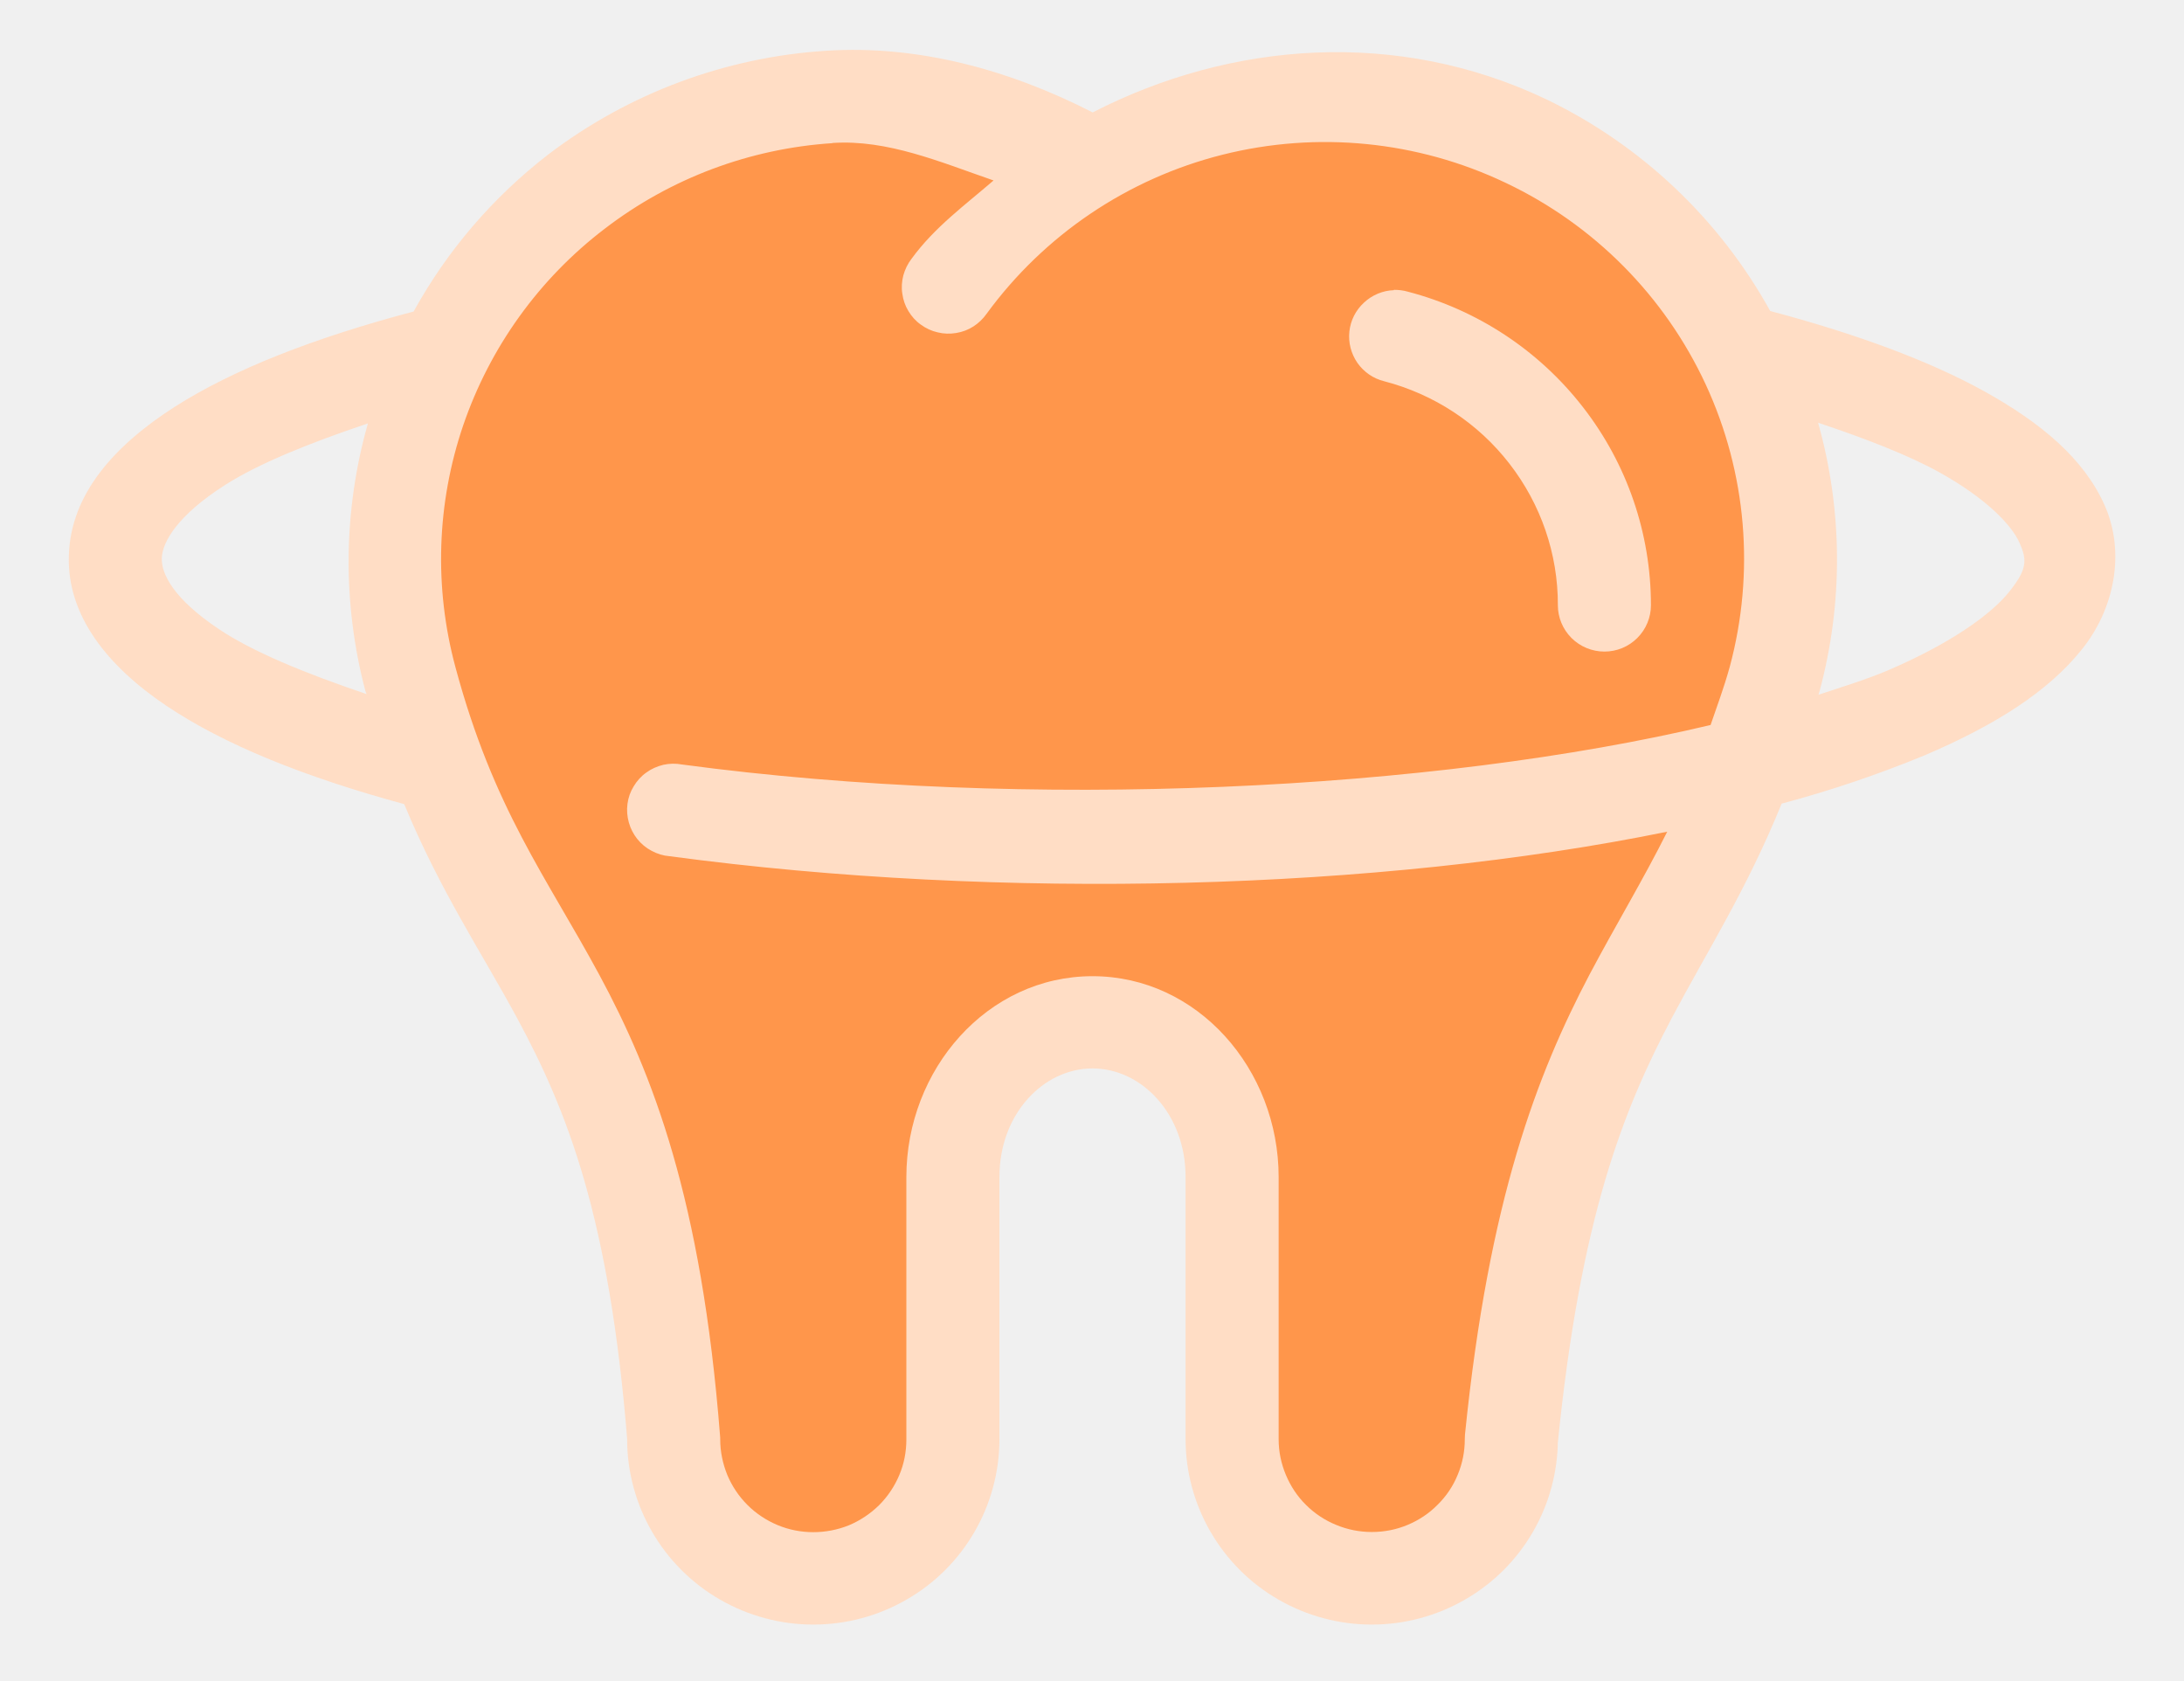
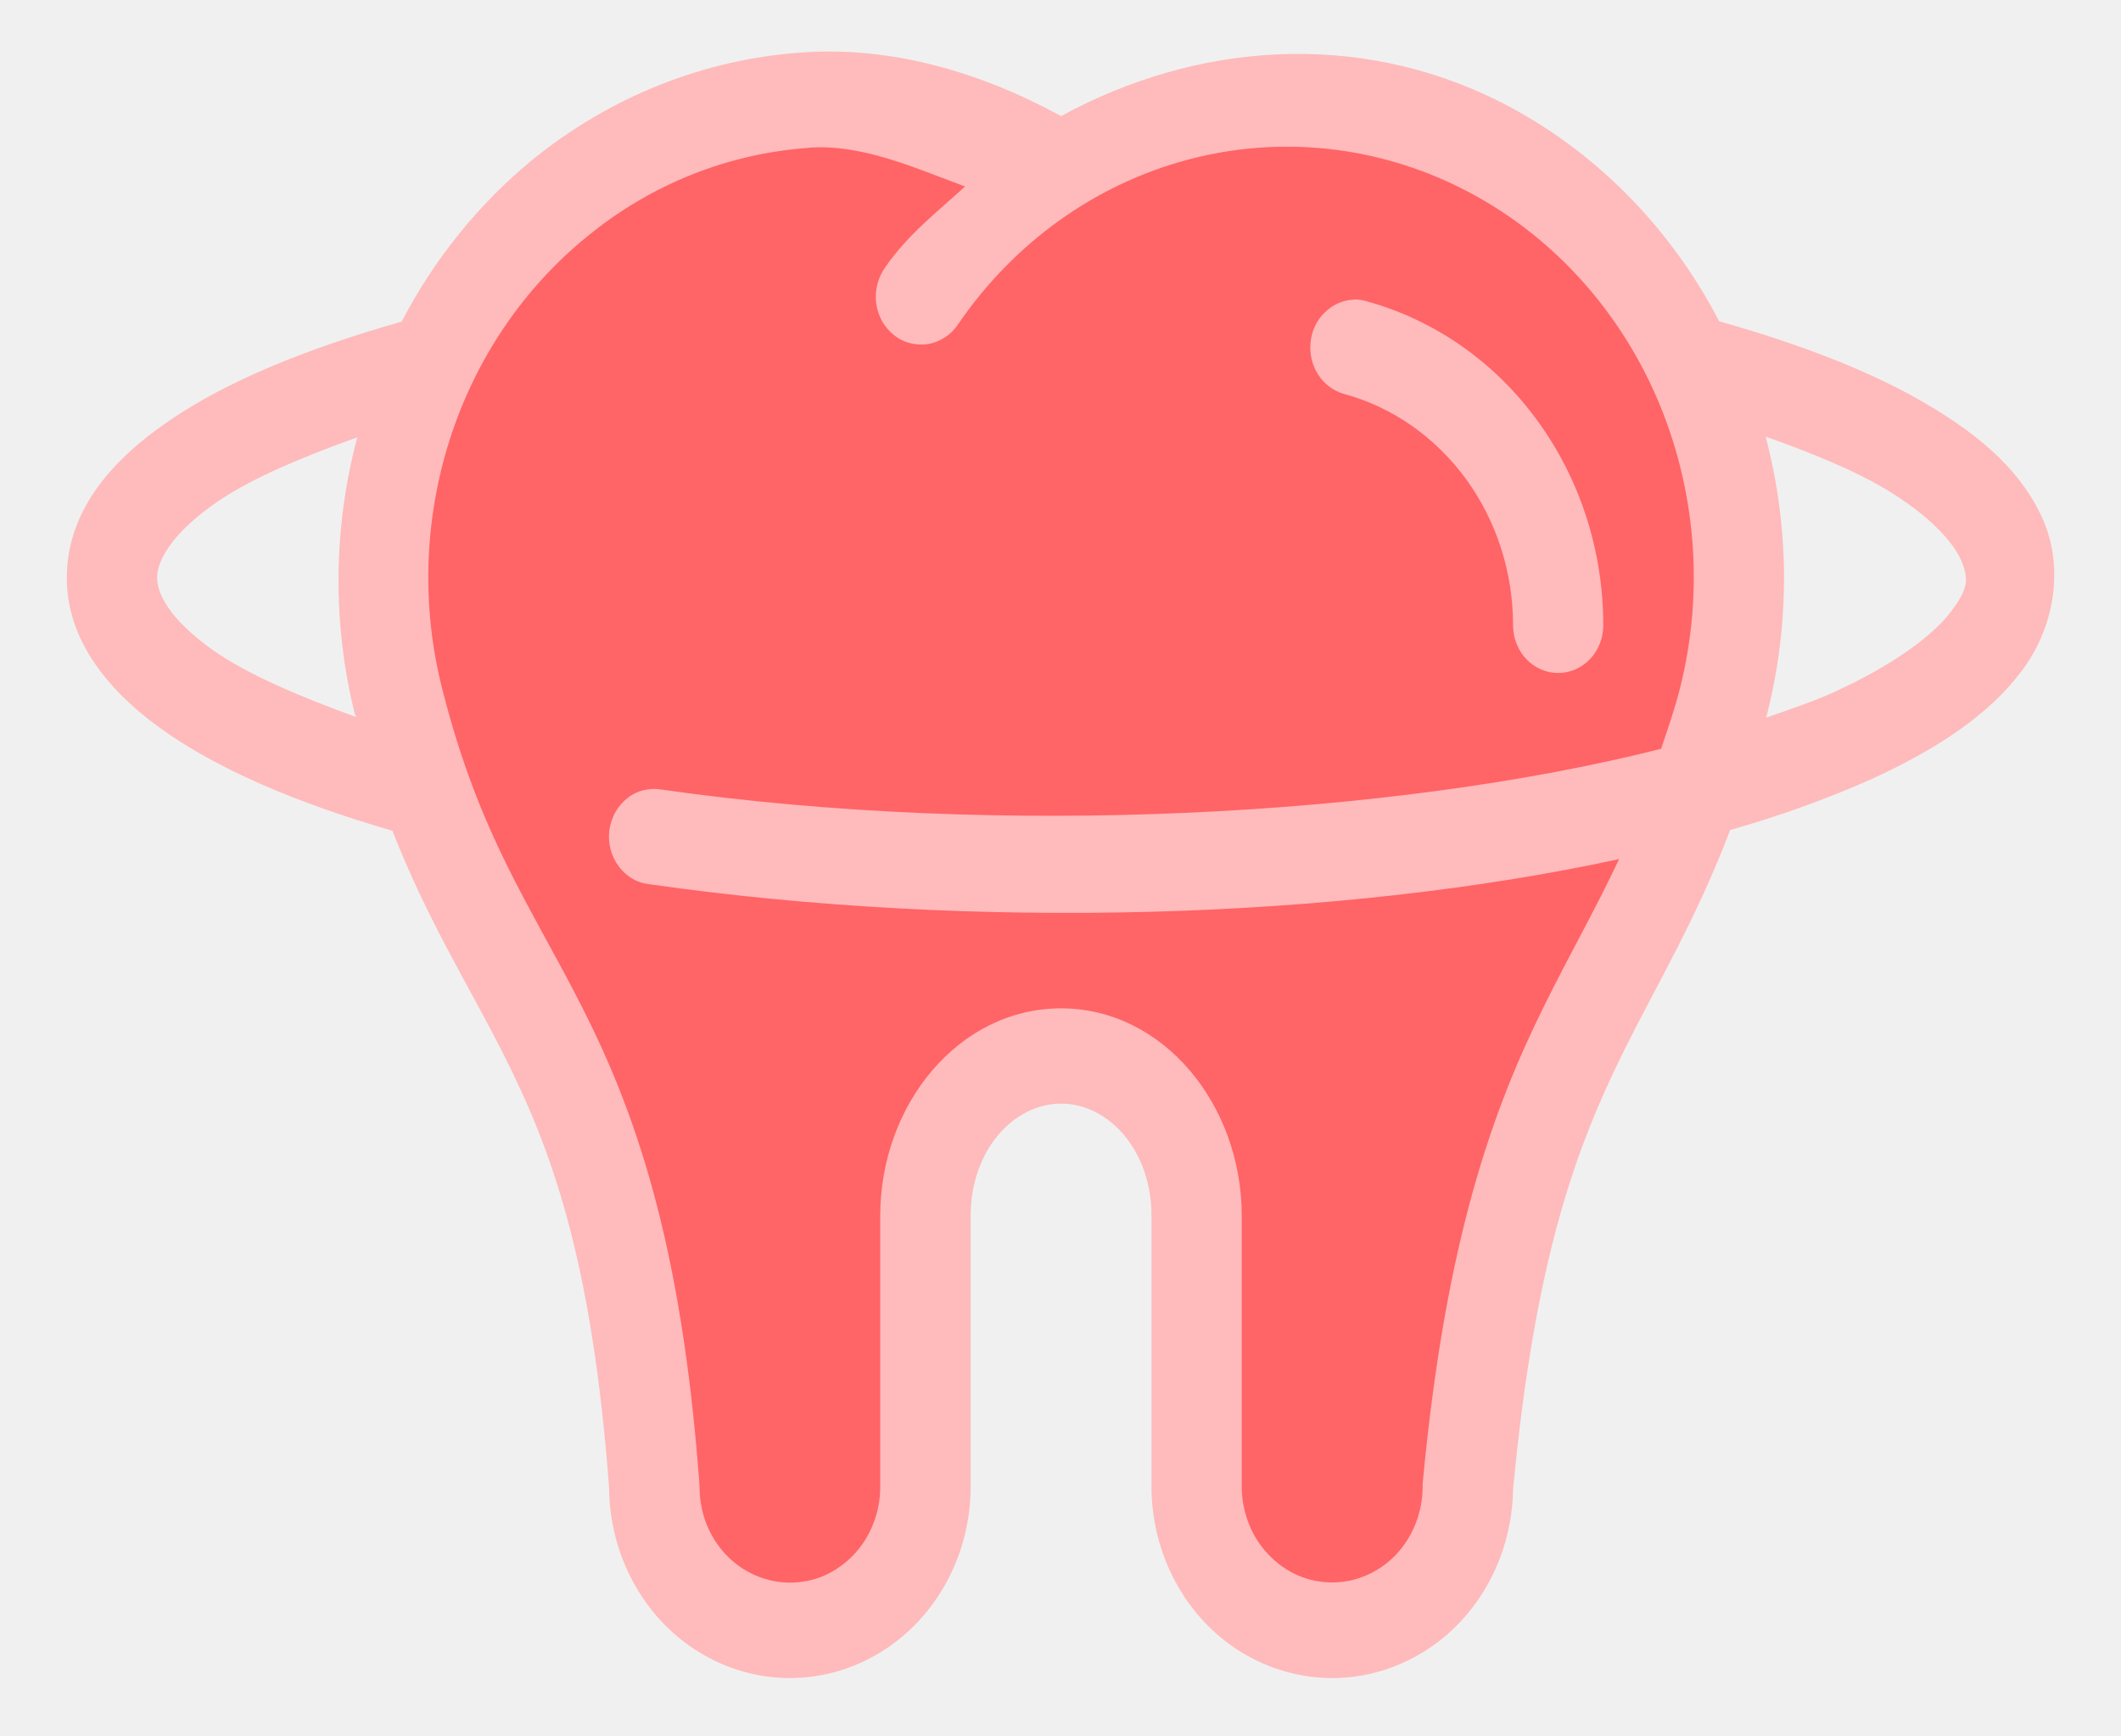
- <svg xmlns="http://www.w3.org/2000/svg" width="13" height="10" viewBox="0 0 13 10" fill="none">
+ <svg xmlns="http://www.w3.org/2000/svg" width="11" height="9" viewBox="0 0 11 9" fill="none">
  <g clip-path="url(#clip0_1_3)">
-     <path d="M5.649 1.704C6.029 1.183 6.581 0.811 7.208 0.653C7.835 0.495 8.498 0.56 9.082 0.838C9.666 1.116 10.134 1.588 10.404 2.173C10.675 2.758 10.731 3.419 10.563 4.041C10.087 5.809 9.273 5.809 8.996 8.566C8.996 8.786 8.908 8.996 8.752 9.151C8.596 9.306 8.385 9.393 8.165 9.393C7.944 9.393 7.733 9.306 7.577 9.151C7.421 8.996 7.334 8.786 7.334 8.566V7.004C7.334 6.497 6.962 6.085 6.503 6.085C6.044 6.085 5.672 6.496 5.672 7.004V8.566C5.672 8.675 5.65 8.782 5.609 8.883C5.567 8.983 5.506 9.074 5.428 9.151C5.351 9.228 5.26 9.289 5.159 9.33C5.058 9.372 4.95 9.393 4.841 9.393C4.732 9.393 4.624 9.372 4.523 9.33C4.422 9.289 4.33 9.228 4.253 9.151C4.176 9.074 4.115 8.983 4.073 8.883C4.031 8.782 4.01 8.675 4.01 8.566C3.792 5.809 2.919 5.809 2.442 4.041C2.3 3.514 2.319 2.957 2.495 2.441C2.671 1.924 2.997 1.472 3.432 1.14C3.866 0.808 4.39 0.611 4.937 0.576C5.483 0.54 6.028 0.667 6.503 0.939" fill="#FF964B" />
-     <path d="M4.919 0.302C4.318 0.34 3.742 0.555 3.264 0.919C2.935 1.173 2.662 1.491 2.462 1.854C1.869 2.011 1.39 2.198 1.039 2.422C0.68 2.652 0.421 2.941 0.41 3.304C0.397 3.666 0.643 3.967 0.991 4.201C1.335 4.432 1.811 4.624 2.406 4.786C2.621 5.305 2.868 5.67 3.08 6.063C3.373 6.607 3.628 7.238 3.735 8.588L3.733 8.566C3.733 8.959 3.945 9.325 4.287 9.521C4.456 9.618 4.647 9.669 4.841 9.669C5.036 9.669 5.227 9.618 5.395 9.521C5.738 9.325 5.949 8.959 5.949 8.565V7.004C5.949 6.631 6.21 6.359 6.503 6.359C6.796 6.359 7.057 6.631 7.057 7.004V8.565C7.057 8.959 7.269 9.325 7.611 9.521C7.78 9.618 7.971 9.669 8.165 9.669C8.36 9.669 8.551 9.618 8.719 9.521C9.062 9.325 9.273 8.959 9.273 8.565L9.272 8.594C9.408 7.242 9.663 6.606 9.95 6.061C10.158 5.667 10.395 5.3 10.605 4.783C10.894 4.706 11.178 4.61 11.455 4.496C11.879 4.315 12.19 4.116 12.389 3.869C12.589 3.622 12.651 3.286 12.528 3.008C12.404 2.73 12.152 2.518 11.808 2.327C11.481 2.147 11.053 1.988 10.537 1.851C10.234 1.303 9.768 0.862 9.202 0.59C8.318 0.17 7.33 0.245 6.504 0.669C6.004 0.413 5.461 0.267 4.919 0.302ZM4.955 0.851C5.283 0.829 5.598 0.965 5.914 1.074C5.744 1.221 5.563 1.352 5.426 1.54C5.403 1.57 5.387 1.603 5.377 1.639C5.368 1.674 5.365 1.712 5.371 1.748C5.376 1.785 5.388 1.82 5.407 1.851C5.426 1.883 5.451 1.911 5.481 1.932C5.511 1.954 5.545 1.97 5.581 1.978C5.617 1.987 5.655 1.988 5.691 1.982C5.728 1.976 5.763 1.963 5.794 1.943C5.825 1.923 5.852 1.897 5.873 1.867C6.216 1.398 6.712 1.063 7.276 0.921C7.841 0.779 8.437 0.838 8.962 1.088C9.488 1.337 9.909 1.762 10.153 2.288C10.397 2.815 10.447 3.409 10.296 3.969C10.26 4.099 10.22 4.203 10.182 4.315C8.534 4.706 6.124 4.827 4.059 4.55C4.022 4.543 3.984 4.544 3.948 4.552C3.911 4.561 3.877 4.576 3.847 4.598C3.816 4.62 3.791 4.648 3.772 4.68C3.752 4.712 3.74 4.747 3.735 4.784C3.73 4.821 3.733 4.859 3.743 4.895C3.753 4.931 3.77 4.964 3.793 4.993C3.817 5.023 3.846 5.047 3.879 5.064C3.912 5.082 3.948 5.093 3.986 5.096C5.969 5.362 8.209 5.3 9.924 4.95C9.777 5.243 9.621 5.499 9.46 5.803C9.152 6.39 8.862 7.134 8.72 8.539C8.72 8.548 8.719 8.557 8.719 8.566C8.719 8.639 8.705 8.71 8.677 8.777C8.65 8.844 8.609 8.905 8.557 8.956C8.506 9.008 8.445 9.048 8.378 9.076C8.311 9.104 8.239 9.118 8.166 9.118C8.093 9.118 8.021 9.104 7.954 9.076C7.887 9.049 7.825 9.008 7.774 8.957C7.722 8.906 7.682 8.845 7.654 8.778C7.626 8.711 7.611 8.64 7.611 8.567V7.006C7.611 6.364 7.129 5.81 6.503 5.81C5.877 5.81 5.395 6.364 5.395 7.006V8.568C5.395 8.641 5.381 8.713 5.353 8.779C5.325 8.846 5.284 8.907 5.233 8.958C5.181 9.009 5.12 9.05 5.053 9.078C4.986 9.105 4.914 9.119 4.841 9.119C4.768 9.119 4.696 9.105 4.629 9.077C4.562 9.049 4.501 9.009 4.449 8.957C4.398 8.906 4.357 8.845 4.329 8.778C4.302 8.711 4.287 8.64 4.287 8.567C4.287 8.56 4.287 8.553 4.286 8.545C4.176 7.138 3.885 6.391 3.568 5.803C3.251 5.216 2.938 4.815 2.711 3.971C2.583 3.497 2.599 2.996 2.757 2.532C2.916 2.067 3.209 1.659 3.6 1.361C3.991 1.061 4.463 0.884 4.955 0.852V0.851ZM8.297 1.726V1.727C8.231 1.729 8.167 1.756 8.119 1.801C8.07 1.846 8.039 1.907 8.032 1.973C8.025 2.039 8.042 2.105 8.08 2.16C8.118 2.214 8.174 2.253 8.239 2.269C8.535 2.346 8.798 2.518 8.985 2.76C9.172 3.001 9.274 3.297 9.273 3.602C9.273 3.675 9.302 3.745 9.354 3.797C9.406 3.849 9.477 3.878 9.55 3.878C9.624 3.878 9.694 3.849 9.746 3.797C9.798 3.745 9.827 3.675 9.827 3.602C9.827 3.175 9.685 2.761 9.423 2.424C9.161 2.086 8.794 1.844 8.38 1.736C8.353 1.728 8.325 1.725 8.297 1.725V1.726ZM10.822 2.516C11.104 2.61 11.357 2.708 11.54 2.809C11.824 2.966 11.976 3.127 12.021 3.231C12.068 3.335 12.065 3.391 11.958 3.524C11.85 3.658 11.612 3.829 11.237 3.99C11.115 4.042 10.966 4.088 10.824 4.135C10.826 4.127 10.829 4.121 10.831 4.113C10.972 3.589 10.969 3.038 10.822 2.516ZM2.19 2.52C2.042 3.04 2.037 3.59 2.175 4.113C2.177 4.12 2.18 4.124 2.182 4.131C1.815 4.007 1.499 3.877 1.301 3.743C1.034 3.564 0.96 3.417 0.963 3.321C0.967 3.225 1.057 3.067 1.339 2.887C1.537 2.76 1.841 2.637 2.19 2.52Z" fill="#FFDDC5" />
+     <path d="M4.78 1.533C5.102 1.065 5.569 0.73 6.099 0.588C6.63 0.445 7.191 0.504 7.685 0.754C8.179 1.004 8.575 1.429 8.804 1.956C9.033 2.482 9.08 3.077 8.938 3.637C8.535 5.228 7.846 5.228 7.612 7.71C7.612 7.907 7.538 8.096 7.406 8.236C7.274 8.376 7.095 8.454 6.909 8.454C6.722 8.454 6.543 8.376 6.411 8.236C6.28 8.096 6.205 7.907 6.205 7.71V6.303C6.205 5.847 5.891 5.476 5.502 5.476C5.114 5.476 4.799 5.846 4.799 6.303V7.71C4.799 7.807 4.781 7.904 4.746 7.994C4.71 8.085 4.659 8.167 4.593 8.236C4.528 8.305 4.45 8.36 4.365 8.397C4.28 8.435 4.188 8.454 4.096 8.454C4.004 8.454 3.912 8.435 3.827 8.397C3.742 8.36 3.664 8.305 3.599 8.236C3.534 8.167 3.482 8.085 3.446 7.994C3.411 7.904 3.393 7.807 3.393 7.71C3.209 5.228 2.47 5.228 2.066 3.637C1.946 3.163 1.962 2.661 2.111 2.197C2.26 1.732 2.536 1.324 2.904 1.026C3.271 0.727 3.715 0.55 4.177 0.518C4.64 0.486 5.101 0.6 5.502 0.845" fill="#FF6467" />
+     <path d="M4.162 0.272C3.654 0.306 3.166 0.5 2.762 0.828C2.484 1.056 2.253 1.342 2.083 1.668C1.582 1.81 1.176 1.978 0.88 2.18C0.575 2.387 0.356 2.647 0.347 2.973C0.336 3.299 0.544 3.57 0.838 3.781C1.13 3.989 1.532 4.162 2.035 4.308C2.218 4.774 2.427 5.103 2.606 5.457C2.854 5.946 3.07 6.514 3.16 7.729L3.159 7.709C3.159 8.063 3.338 8.393 3.628 8.569C3.77 8.656 3.932 8.702 4.097 8.702C4.261 8.702 4.423 8.656 4.565 8.569C4.855 8.393 5.034 8.063 5.034 7.709V6.304C5.034 5.968 5.255 5.723 5.503 5.723C5.751 5.723 5.972 5.968 5.972 6.304V7.709C5.972 8.063 6.151 8.393 6.44 8.569C6.583 8.656 6.745 8.702 6.909 8.702C7.074 8.702 7.235 8.656 7.378 8.569C7.668 8.393 7.847 8.063 7.847 7.709L7.846 7.735C7.96 6.518 8.177 5.946 8.419 5.455C8.595 5.1 8.796 4.77 8.973 4.304C9.218 4.235 9.459 4.149 9.693 4.046C10.052 3.883 10.315 3.705 10.483 3.482C10.652 3.26 10.704 2.958 10.601 2.708C10.496 2.457 10.283 2.266 9.991 2.095C9.715 1.932 9.352 1.789 8.916 1.666C8.66 1.173 8.265 0.776 7.786 0.531C7.038 0.153 6.202 0.221 5.503 0.602C5.08 0.371 4.621 0.24 4.162 0.272ZM4.193 0.766C4.47 0.746 4.737 0.868 5.005 0.967C4.861 1.099 4.707 1.217 4.591 1.386C4.572 1.413 4.558 1.443 4.55 1.475C4.542 1.507 4.54 1.54 4.544 1.573C4.549 1.606 4.559 1.638 4.575 1.666C4.591 1.695 4.613 1.719 4.638 1.739C4.663 1.759 4.692 1.773 4.723 1.78C4.753 1.788 4.785 1.789 4.816 1.784C4.847 1.778 4.876 1.766 4.903 1.748C4.929 1.731 4.952 1.708 4.97 1.68C5.259 1.258 5.679 0.957 6.157 0.829C6.634 0.701 7.139 0.754 7.584 0.979C8.028 1.203 8.385 1.586 8.591 2.059C8.797 2.533 8.84 3.068 8.712 3.572C8.682 3.689 8.648 3.783 8.615 3.883C7.221 4.236 5.182 4.344 3.435 4.095C3.403 4.089 3.371 4.09 3.341 4.097C3.31 4.104 3.28 4.118 3.255 4.138C3.229 4.158 3.208 4.183 3.191 4.212C3.175 4.241 3.165 4.273 3.16 4.306C3.156 4.339 3.158 4.373 3.167 4.405C3.175 4.438 3.19 4.468 3.21 4.494C3.229 4.52 3.254 4.542 3.282 4.558C3.31 4.574 3.341 4.583 3.372 4.586C5.05 4.825 6.946 4.77 8.397 4.455C8.273 4.719 8.14 4.949 8.005 5.223C7.744 5.751 7.498 6.421 7.379 7.685C7.378 7.693 7.378 7.701 7.378 7.71C7.378 7.775 7.366 7.839 7.342 7.9C7.319 7.96 7.284 8.015 7.241 8.061C7.197 8.107 7.146 8.143 7.089 8.168C7.032 8.193 6.971 8.206 6.91 8.206C6.848 8.206 6.787 8.194 6.73 8.169C6.673 8.144 6.622 8.107 6.578 8.061C6.534 8.015 6.5 7.961 6.476 7.9C6.453 7.84 6.44 7.776 6.44 7.711V6.305C6.44 5.727 6.032 5.229 5.503 5.229C4.973 5.229 4.565 5.727 4.565 6.305V7.712C4.565 7.777 4.553 7.841 4.529 7.901C4.506 7.962 4.471 8.016 4.428 8.062C4.384 8.108 4.332 8.145 4.276 8.17C4.219 8.195 4.158 8.207 4.096 8.207C4.035 8.207 3.974 8.194 3.917 8.169C3.86 8.144 3.808 8.108 3.765 8.062C3.721 8.016 3.687 7.961 3.663 7.901C3.64 7.84 3.628 7.776 3.628 7.711C3.628 7.704 3.627 7.697 3.627 7.691C3.533 6.425 3.287 5.752 3.019 5.223C2.751 4.694 2.486 4.333 2.294 3.574C2.185 3.148 2.199 2.697 2.333 2.278C2.467 1.86 2.716 1.493 3.047 1.225C3.377 0.955 3.776 0.796 4.193 0.767V0.766ZM7.021 1.553V1.554C6.964 1.556 6.911 1.58 6.87 1.621C6.828 1.661 6.802 1.717 6.797 1.776C6.791 1.835 6.805 1.895 6.837 1.944C6.869 1.993 6.917 2.028 6.971 2.043C7.222 2.111 7.444 2.267 7.603 2.484C7.761 2.701 7.847 2.967 7.847 3.242C7.847 3.307 7.871 3.371 7.915 3.417C7.959 3.464 8.019 3.49 8.081 3.49C8.143 3.49 8.203 3.464 8.247 3.417C8.291 3.371 8.315 3.307 8.315 3.242C8.315 2.858 8.195 2.485 7.973 2.181C7.752 1.877 7.441 1.66 7.09 1.563C7.068 1.556 7.044 1.552 7.021 1.553V1.553ZM9.157 2.264C9.396 2.349 9.61 2.437 9.765 2.528C10.005 2.669 10.133 2.814 10.172 2.908C10.211 3.002 10.209 3.052 10.118 3.172C10.027 3.292 9.826 3.446 9.508 3.591C9.405 3.638 9.279 3.679 9.159 3.722C9.16 3.714 9.163 3.709 9.165 3.701C9.284 3.23 9.281 2.734 9.157 2.264ZM1.853 2.268C1.728 2.736 1.723 3.231 1.84 3.701C1.842 3.708 1.845 3.711 1.846 3.718C1.536 3.606 1.269 3.489 1.101 3.369C0.875 3.207 0.812 3.075 0.815 2.989C0.818 2.903 0.895 2.76 1.133 2.598C1.301 2.484 1.558 2.373 1.853 2.268Z" fill="#FFBABB" />
  </g>
  <defs>
    <clipPath id="clip0_1_3">
-       <rect width="13" height="10" fill="white" />
+       <rect width="11" height="9" fill="white" />
    </clipPath>
  </defs>
</svg>
